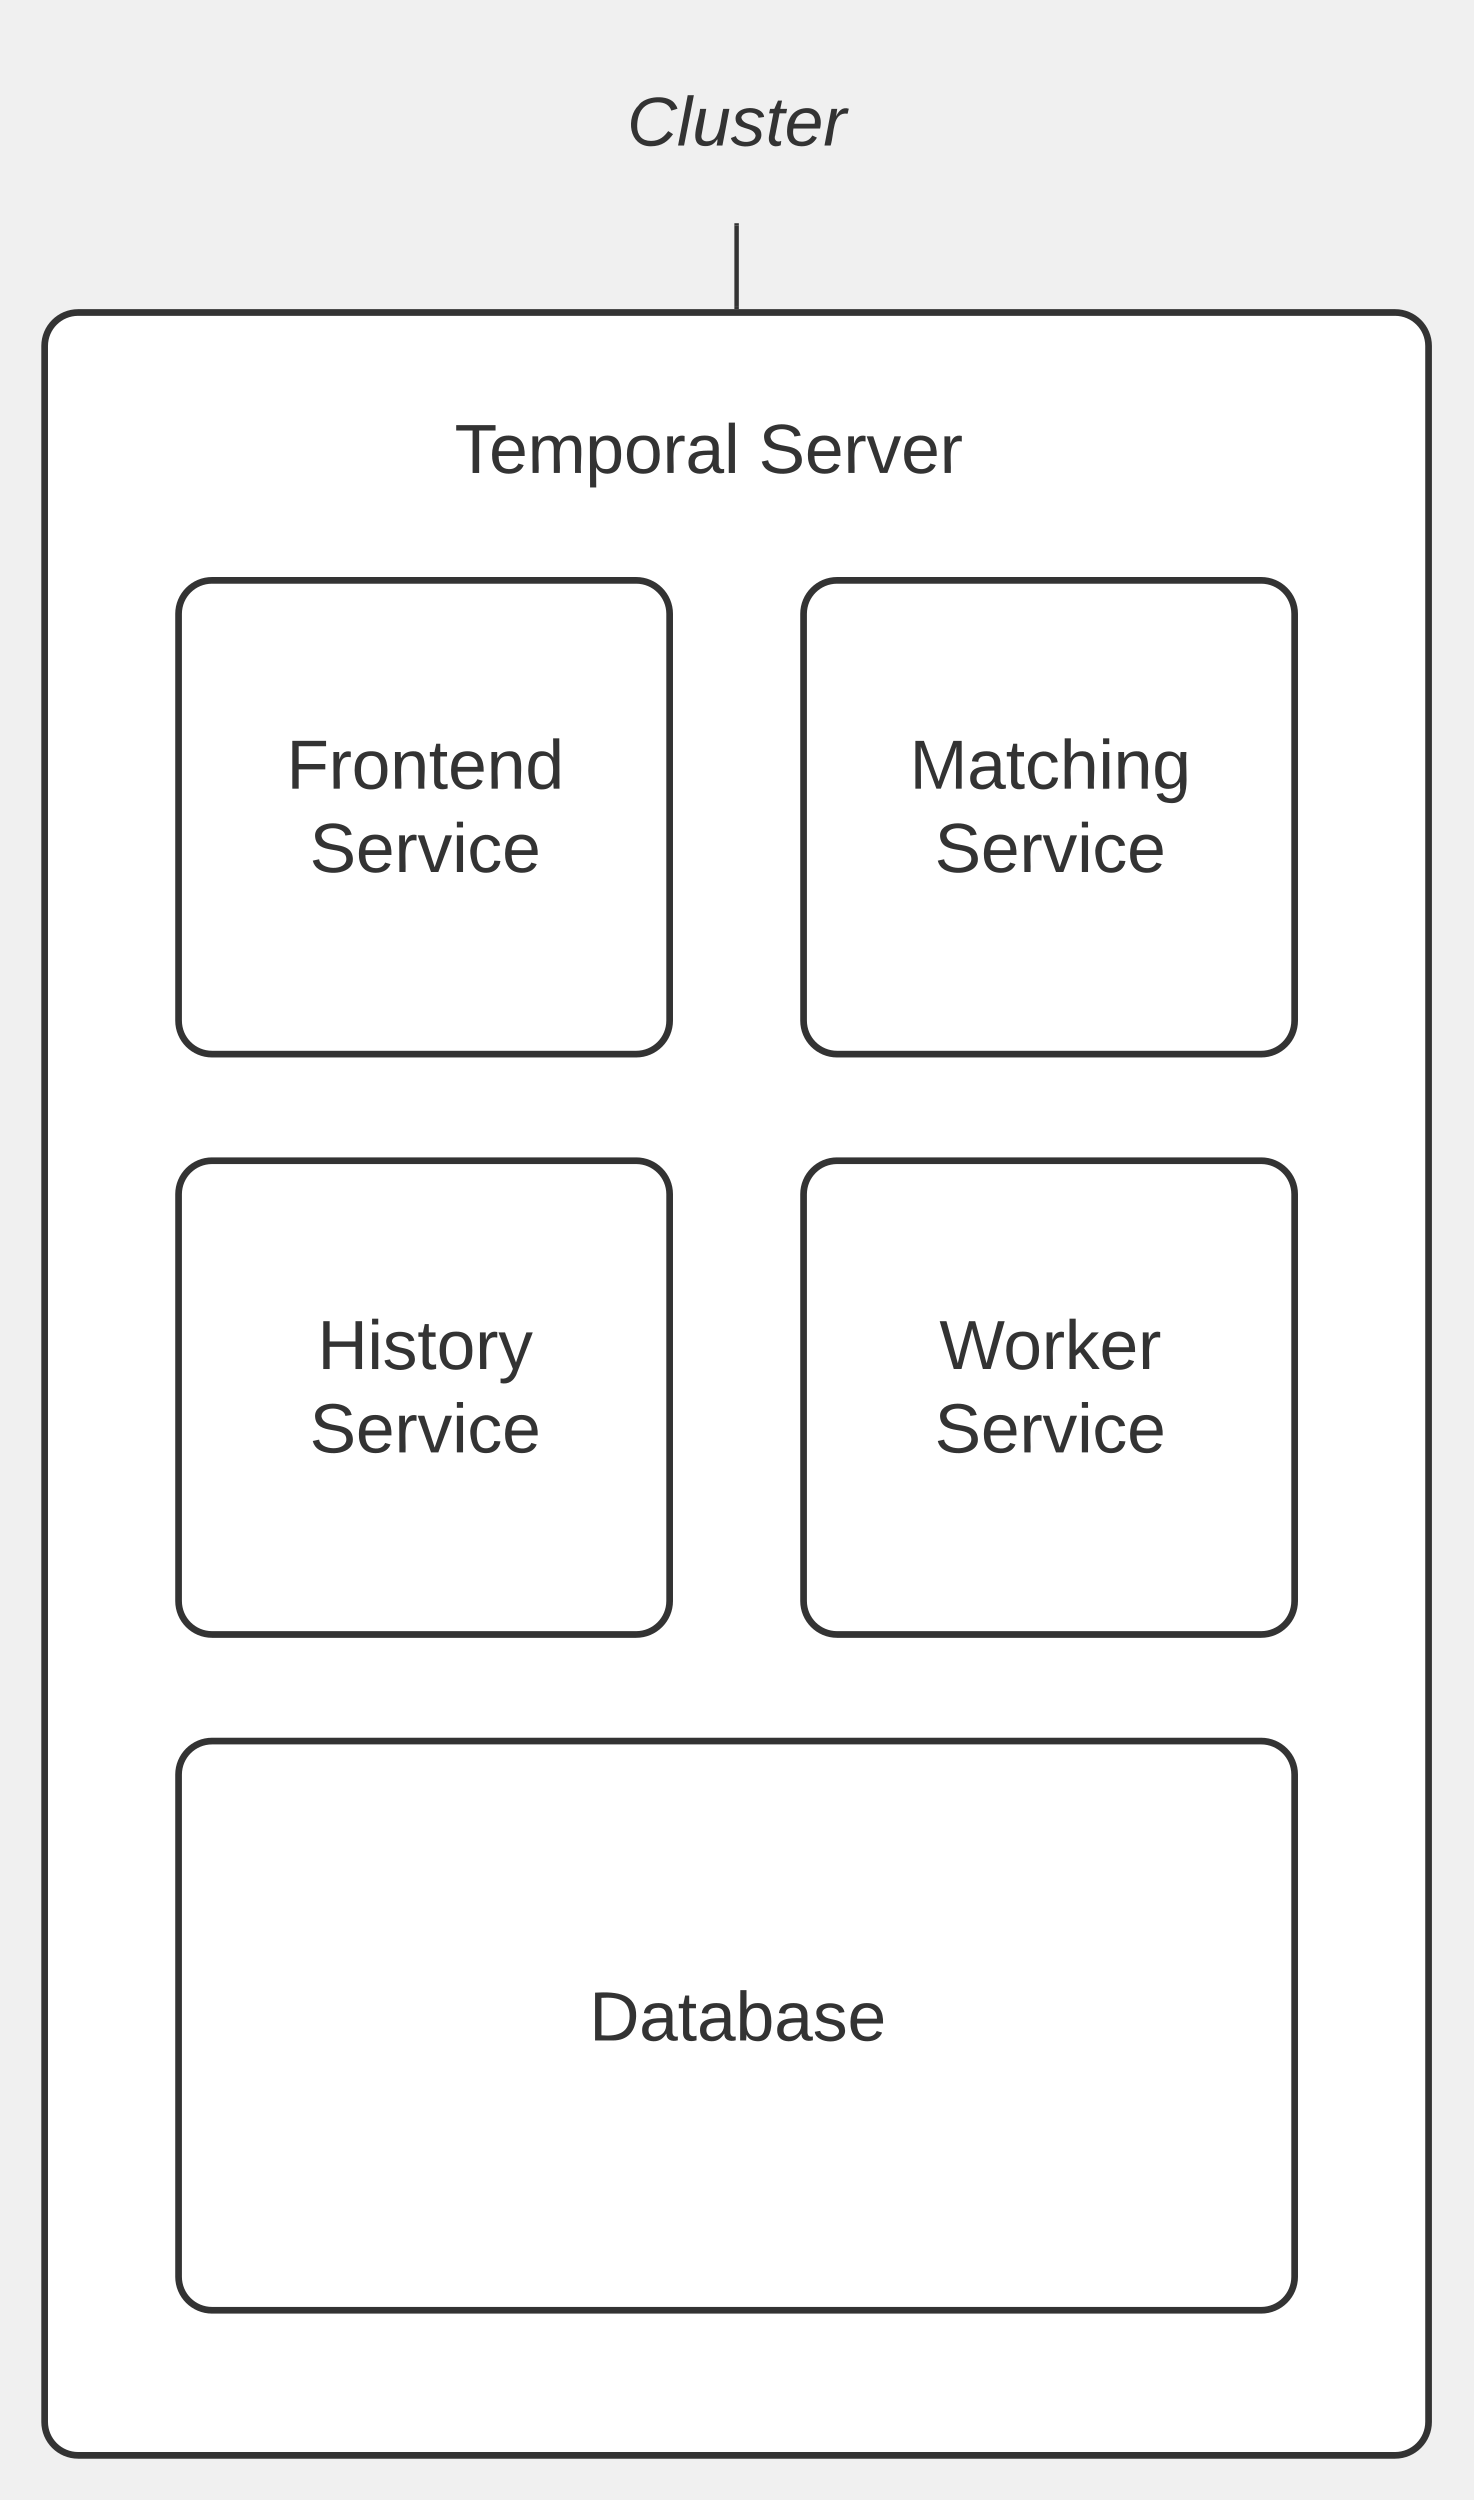
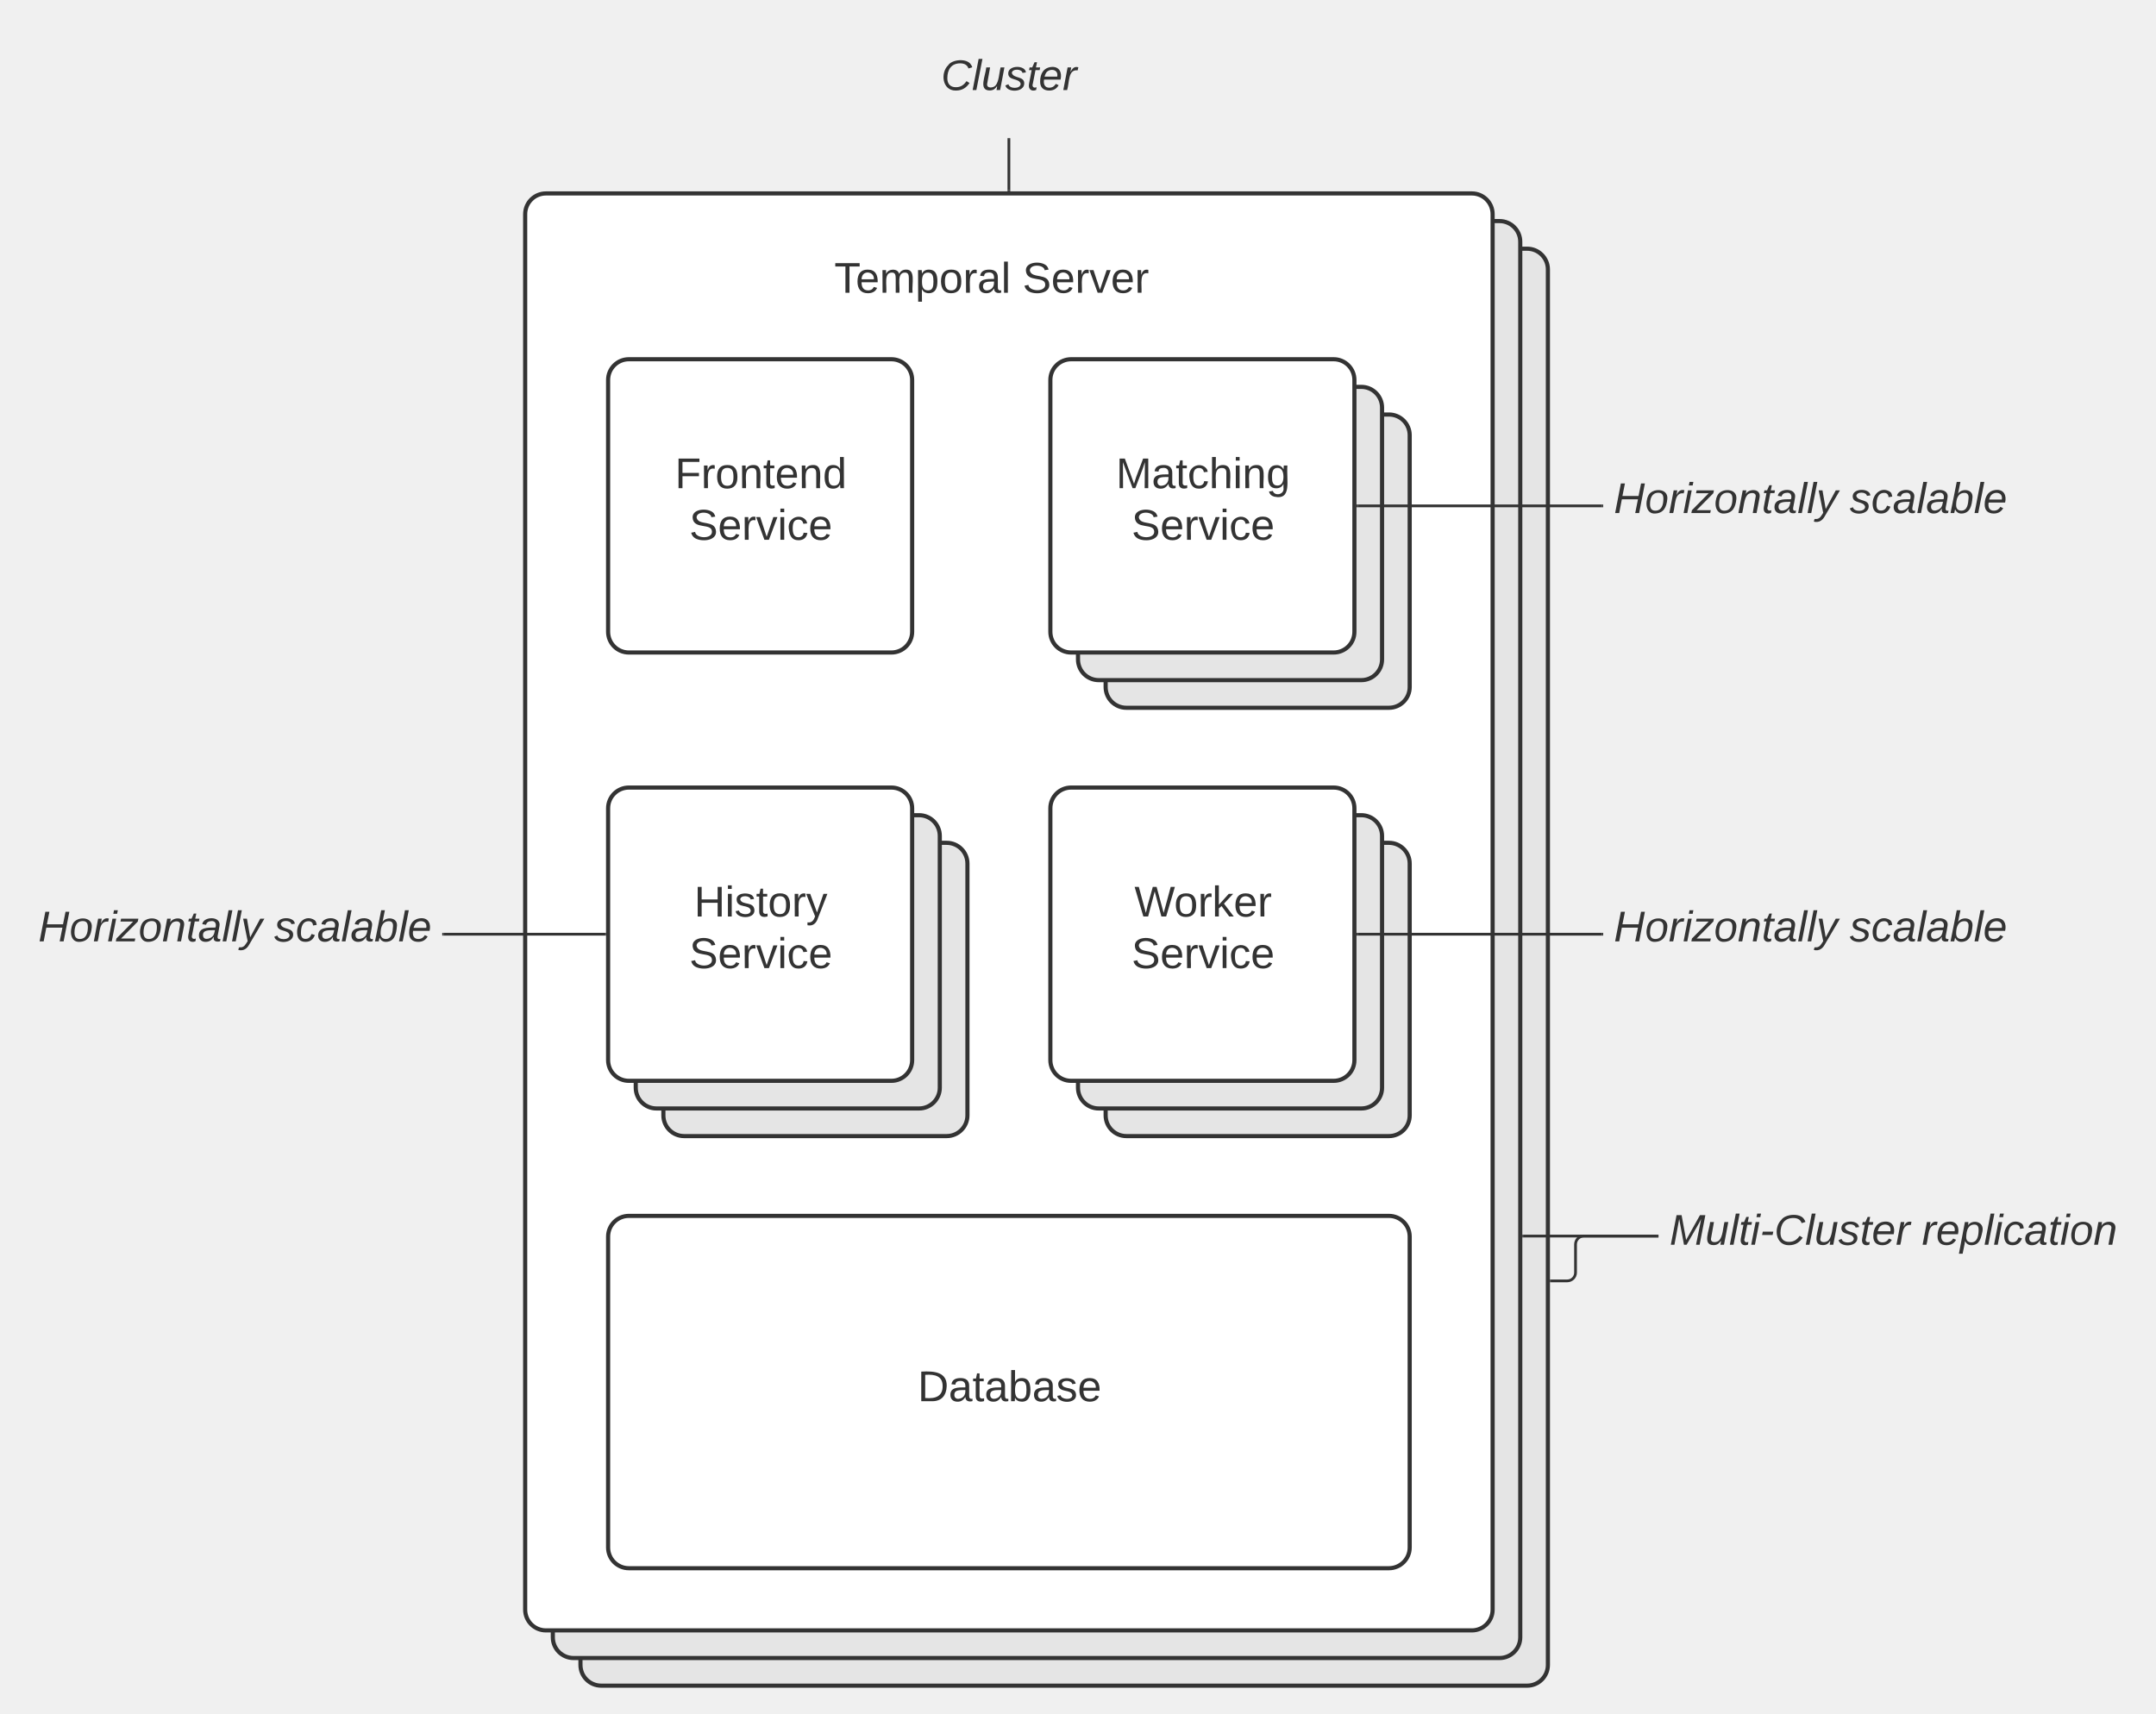
- <svg xmlns="http://www.w3.org/2000/svg" xmlns:ns1="lucid" xmlns:xlink="http://www.w3.org/1999/xlink" width="660" height="1120">
-   <g transform="translate(1320 2440)" ns1:page-tab-id="0_0">
-     <path d="M-1300-2285c0-8.28 6.72-15 15-15h590c8.28 0 15 6.72 15 15v930c0 8.28-6.72 15-15 15h-590c-8.28 0-15-6.72-15-15z" stroke="#333" stroke-width="3" fill="#fff" />
-     <use xlink:href="#a" transform="matrix(1,0,0,1,-1278,-2278) translate(161.6852 49.88889)" />
-     <use xlink:href="#b" transform="matrix(1,0,0,1,-1278,-2278) translate(297.8827 49.88889)" />
-     <path d="M-960-2165c0-8.28 6.72-15 15-15h190c8.28 0 15 6.72 15 15v182.25c0 8.3-6.72 15-15 15h-190c-8.28 0-15-6.7-15-15z" stroke="#333" stroke-width="3" fill="#fff" />
-     <use xlink:href="#c" transform="matrix(1,0,0,1,-955,-2175) translate(42.5 88.32639)" />
-     <use xlink:href="#d" transform="matrix(1,0,0,1,-955,-2175) translate(53.73457 125.6597)" />
-     <path d="M-1240-1905c0-8.28 6.72-15 15-15h190c8.28 0 15 6.72 15 15v182.25c0 8.3-6.72 15-15 15h-190c-8.28 0-15-6.7-15-15z" stroke="#333" stroke-width="3" fill="#fff" />
-     <use xlink:href="#e" transform="matrix(1,0,0,1,-1235,-1915) translate(57.23457 88.32639)" />
-     <use xlink:href="#f" transform="matrix(1,0,0,1,-1235,-1915) translate(53.73457 125.6597)" />
-     <path d="M-960-1905c0-8.28 6.72-15 15-15h190c8.28 0 15 6.72 15 15v182.25c0 8.3-6.72 15-15 15h-190c-8.28 0-15-6.7-15-15z" stroke="#333" stroke-width="3" fill="#fff" />
-     <use xlink:href="#g" transform="matrix(1,0,0,1,-955,-1915) translate(55.80864 88.32639)" />
-     <use xlink:href="#f" transform="matrix(1,0,0,1,-955,-1915) translate(53.73457 125.6597)" />
+ <svg xmlns="http://www.w3.org/2000/svg" xmlns:ns1="lucid" xmlns:xlink="http://www.w3.org/1999/xlink" width="1560" height="1240">
+   <g transform="translate(1680 2440)" ns1:page-tab-id="0_0">
+     <path d="M-1260-2245c0-8.28 6.72-15 15-15h670c8.28 0 15 6.72 15 15v1010c0 8.28-6.72 15-15 15h-670c-8.28 0-15-6.72-15-15z" stroke="#333" stroke-width="3" fill="#e5e5e5" />
+     <use xlink:href="#a" transform="matrix(1,0,0,1,-1238,-2238) translate(201.6852 49.88889)" />
+     <use xlink:href="#b" transform="matrix(1,0,0,1,-1238,-2238) translate(337.8827 49.88889)" />
+     <path d="M-1280-2265c0-8.28 6.72-15 15-15h670c8.28 0 15 6.72 15 15v1010c0 8.28-6.72 15-15 15h-670c-8.28 0-15-6.72-15-15z" stroke="#333" stroke-width="3" fill="#e5e5e5" />
+     <use xlink:href="#a" transform="matrix(1,0,0,1,-1258,-2258) translate(201.6852 49.88889)" />
+     <use xlink:href="#b" transform="matrix(1,0,0,1,-1258,-2258) translate(337.8827 49.88889)" />
+     <path d="M-1300-2285c0-8.28 6.72-15 15-15h670c8.28 0 15 6.72 15 15v1010c0 8.28-6.72 15-15 15h-670c-8.28 0-15-6.72-15-15z" stroke="#333" stroke-width="3" fill="#fff" />
+     <use xlink:href="#a" transform="matrix(1,0,0,1,-1278,-2278) translate(201.6852 49.88889)" />
+     <use xlink:href="#b" transform="matrix(1,0,0,1,-1278,-2278) translate(337.8827 49.88889)" />
    <path d="M-1240-2165c0-8.28 6.72-15 15-15h190c8.28 0 15 6.72 15 15v182.25c0 8.3-6.72 15-15 15h-190c-8.28 0-15-6.7-15-15z" stroke="#333" stroke-width="3" fill="#fff" />
-     <use xlink:href="#h" transform="matrix(1,0,0,1,-1235,-2175) translate(43.3642 88.32639)" />
-     <use xlink:href="#f" transform="matrix(1,0,0,1,-1235,-2175) translate(53.73457 125.6597)" />
-     <path d="M-1240-1645c0-8.28 6.72-15 15-15h470c8.28 0 15 6.72 15 15v225c0 8.28-6.72 15-15 15h-470c-8.28 0-15-6.72-15-15z" stroke="#333" stroke-width="3" fill="#fff" />
-     <use xlink:href="#i" transform="matrix(1,0,0,1,-1212,-1632) translate(156 106.1389)" />
-     <path d="M-1075-2414c0-3.3 2.7-6 6-6h158c3.3 0 6 2.7 6 6v68c0 3.3-2.7 6-6 6h-158c-3.3 0-6-2.7-6-6z" stroke="#000" stroke-opacity="0" stroke-width="3" fill="#fff" fill-opacity="0" />
+     <use xlink:href="#c" transform="matrix(1,0,0,1,-1235,-2175) translate(43.3642 88.32639)" />
+     <use xlink:href="#d" transform="matrix(1,0,0,1,-1235,-2175) translate(53.73457 125.6597)" />
+     <path d="M-1240-1545c0-8.28 6.72-15 15-15h550c8.28 0 15 6.72 15 15v225c0 8.28-6.72 15-15 15h-550c-8.28 0-15-6.72-15-15z" stroke="#333" stroke-width="3" fill="#fff" />
+     <use xlink:href="#e" transform="matrix(1,0,0,1,-1212,-1532) translate(196 106.1389)" />
+     <path d="M-1035-2414c0-3.3 2.7-6 6-6h158c3.3 0 6 2.7 6 6v68c0 3.3-2.7 6-6 6h-158c-3.3 0-6-2.7-6-6z" stroke="#000" stroke-opacity="0" stroke-width="3" fill="#fff" fill-opacity="0" />
+     <use xlink:href="#f" transform="matrix(1,0,0,1,-1030,-2415) translate(30.87037 40.20139)" />
+     <path d="M-950-2339v36.5" stroke="#333" stroke-width="2" fill="none" />
+     <path d="M-949-2338.97h-2v-1.03h2zM-949-2301.5h-2v-1.03h2z" fill="#333" />
+     <path d="M-880-2125c0-8.28 6.72-15 15-15h190c8.28 0 15 6.72 15 15v182.25c0 8.3-6.72 15-15 15h-190c-8.28 0-15-6.7-15-15z" stroke="#333" stroke-width="3" fill="#e5e5e5" />
+     <use xlink:href="#g" transform="matrix(1,0,0,1,-875,-2135) translate(42.5 88.32639)" />
+     <use xlink:href="#h" transform="matrix(1,0,0,1,-875,-2135) translate(53.73457 125.6597)" />
+     <path d="M-900-2145c0-8.28 6.72-15 15-15h190c8.28 0 15 6.72 15 15v182.25c0 8.3-6.72 15-15 15h-190c-8.28 0-15-6.7-15-15z" stroke="#333" stroke-width="3" fill="#e5e5e5" />
+     <use xlink:href="#g" transform="matrix(1,0,0,1,-895,-2155) translate(42.5 88.32639)" />
+     <use xlink:href="#h" transform="matrix(1,0,0,1,-895,-2155) translate(53.73457 125.6597)" />
+     <path d="M-920-2165c0-8.28 6.72-15 15-15h190c8.28 0 15 6.72 15 15v182.25c0 8.3-6.72 15-15 15h-190c-8.28 0-15-6.7-15-15z" stroke="#333" stroke-width="3" fill="#fff" />
+     <use xlink:href="#g" transform="matrix(1,0,0,1,-915,-2175) translate(42.5 88.32639)" />
+     <use xlink:href="#h" transform="matrix(1,0,0,1,-915,-2175) translate(53.73457 125.6597)" />
+     <path d="M-1200-1815c0-8.28 6.72-15 15-15h190c8.28 0 15 6.72 15 15v182.25c0 8.3-6.72 15-15 15h-190c-8.28 0-15-6.7-15-15z" stroke="#333" stroke-width="3" fill="#e5e5e5" />
+     <use xlink:href="#i" transform="matrix(1,0,0,1,-1195,-1825) translate(57.23457 88.32639)" />
+     <use xlink:href="#d" transform="matrix(1,0,0,1,-1195,-1825) translate(53.73457 125.6597)" />
+     <path d="M-1220-1835c0-8.28 6.72-15 15-15h190c8.28 0 15 6.72 15 15v182.25c0 8.3-6.72 15-15 15h-190c-8.28 0-15-6.7-15-15z" stroke="#333" stroke-width="3" fill="#e5e5e5" />
+     <use xlink:href="#i" transform="matrix(1,0,0,1,-1215,-1845) translate(57.23457 88.32639)" />
+     <use xlink:href="#d" transform="matrix(1,0,0,1,-1215,-1845) translate(53.73457 125.6597)" />
+     <path d="M-1240-1855c0-8.28 6.72-15 15-15h190c8.28 0 15 6.72 15 15v182.25c0 8.3-6.72 15-15 15h-190c-8.28 0-15-6.7-15-15z" stroke="#333" stroke-width="3" fill="#fff" />
+     <use xlink:href="#i" transform="matrix(1,0,0,1,-1235,-1865) translate(57.23457 88.32639)" />
+     <use xlink:href="#d" transform="matrix(1,0,0,1,-1235,-1865) translate(53.73457 125.6597)" />
+     <path d="M-880-1815c0-8.28 6.72-15 15-15h190c8.28 0 15 6.72 15 15v182.25c0 8.3-6.72 15-15 15h-190c-8.28 0-15-6.7-15-15z" stroke="#333" stroke-width="3" fill="#e5e5e5" />
+     <use xlink:href="#j" transform="matrix(1,0,0,1,-875,-1825) translate(55.80864 88.32639)" />
+     <use xlink:href="#d" transform="matrix(1,0,0,1,-875,-1825) translate(53.73457 125.6597)" />
+     <path d="M-900-1835c0-8.28 6.72-15 15-15h190c8.28 0 15 6.72 15 15v182.25c0 8.3-6.72 15-15 15h-190c-8.28 0-15-6.7-15-15z" stroke="#333" stroke-width="3" fill="#e5e5e5" />
+     <use xlink:href="#j" transform="matrix(1,0,0,1,-895,-1845) translate(55.80864 88.32639)" />
+     <use xlink:href="#d" transform="matrix(1,0,0,1,-895,-1845) translate(53.73457 125.6597)" />
+     <path d="M-920-1855c0-8.28 6.72-15 15-15h190c8.28 0 15 6.72 15 15v182.25c0 8.3-6.72 15-15 15h-190c-8.28 0-15-6.7-15-15z" stroke="#333" stroke-width="3" fill="#fff" />
+     <use xlink:href="#j" transform="matrix(1,0,0,1,-915,-1865) translate(55.80864 88.32639)" />
+     <use xlink:href="#d" transform="matrix(1,0,0,1,-915,-1865) translate(53.73457 125.6597)" />
+     <path d="M-520-2107.87c0-3.32 2.7-6 6-6h288c3.3 0 6 2.68 6 6v68c0 3.3-2.7 6-6 6h-288c-3.3 0-6-2.7-6-6z" stroke="#000" stroke-opacity="0" stroke-width="3" fill="#fff" fill-opacity="0" />
+     <use xlink:href="#k" transform="matrix(1,0,0,1,-515,-2108.874) translate(2.709877 40.20139)" />
+     <use xlink:href="#l" transform="matrix(1,0,0,1,-515,-2108.874) translate(173.3889 40.20139)" />
+     <path d="M-521-2073.87h-176.5" stroke="#333" stroke-width="2" fill="none" />
+     <path d="M-520-2072.87h-1.03v-2h1.03zM-697.47-2072.87h-1.03v-2h1.03z" fill="#333" />
+     <path d="M-520-1797.87c0-3.32 2.7-6 6-6h288c3.3 0 6 2.68 6 6v68c0 3.3-2.7 6-6 6h-288c-3.3 0-6-2.7-6-6z" stroke="#000" stroke-opacity="0" stroke-width="3" fill="#fff" fill-opacity="0" />
+     <use xlink:href="#k" transform="matrix(1,0,0,1,-515,-1798.874) translate(2.709877 40.20139)" />
+     <use xlink:href="#l" transform="matrix(1,0,0,1,-515,-1798.874) translate(173.3889 40.20139)" />
+     <path d="M-521-1763.87h-176.5" stroke="#333" stroke-width="2" fill="none" />
+     <path d="M-520-1762.87h-1.03v-2h1.03zM-697.47-1762.87h-1.03v-2h1.03z" fill="#333" />
+     <path d="M-1660-1797.87c0-3.32 2.7-6 6-6h288c3.3 0 6 2.68 6 6v68c0 3.3-2.7 6-6 6h-288c-3.3 0-6-2.7-6-6z" stroke="#000" stroke-opacity="0" stroke-width="3" fill="#fff" fill-opacity="0" />
    <g>
-       <use xlink:href="#j" transform="matrix(1,0,0,1,-1070,-2415) translate(30.87037 40.20139)" />
+       <use xlink:href="#k" transform="matrix(1,0,0,1,-1655,-1798.874) translate(2.709877 40.20139)" />
+       <use xlink:href="#l" transform="matrix(1,0,0,1,-1655,-1798.874) translate(173.3889 40.20139)" />
    </g>
-     <path d="M-990-2339v36.5" stroke="#333" stroke-width="2" fill="none" />
-     <path d="M-989-2338.97h-2v-1.03h2zM-989-2301.5h-2v-1.03h2z" fill="#333" />
+     <path d="M-1359-1763.87h116.5" stroke="#333" stroke-width="2" fill="none" />
+     <path d="M-1358.97-1762.87h-1.03v-2h1.03zM-1241.5-1762.87h-1.03v-2h1.03z" fill="#333" />
+     <path d="M-480-1581.75c0-3.3 2.7-6 6-6h328c3.3 0 6 2.7 6 6v72.67c0 3.3-2.7 6-6 6h-328c-3.3 0-6-2.7-6-6z" stroke="#000" stroke-opacity="0" stroke-width="3" fill="#fff" fill-opacity="0" />
+     <g>
+       <use xlink:href="#m" transform="matrix(1,0,0,1,-475,-1582.748) translate(3.006173 43.63889)" />
+       <use xlink:href="#n" transform="matrix(1,0,0,1,-475,-1582.748) translate(185.6111 43.63889)" />
+     </g>
+     <path d="M-481-1545.4h-96.5" stroke="#333" stroke-width="2" fill="none" />
+     <path d="M-480-1544.4h-1.03v-2h1.03zM-577.47-1544.4h-1.03v-2h1.03z" fill="#333" />
+     <path d="M-481-1545.4h-53c-3.3 0-6 2.67-6 6v20.44c0 3.32-2.7 6-6 6h-11.5" stroke="#333" stroke-width="2" fill="none" />
+     <path d="M-480-1544.4h-1.03v-2h1.03zM-557.47-1511.96h-1.03v-2h1.03z" fill="#333" />
    <defs>
-       <path fill="#333" d="M127-220V0H93v-220H8v-28h204v28h-85" id="k" />
-       <path fill="#333" d="M100-194c63 0 86 42 84 106H49c0 40 14 67 53 68 26 1 43-12 49-29l28 8c-11 28-37 45-77 45C44 4 14-33 15-96c1-61 26-98 85-98zm52 81c6-60-76-77-97-28-3 7-6 17-6 28h103" id="l" />
-       <path fill="#333" d="M210-169c-67 3-38 105-44 169h-31v-121c0-29-5-50-35-48C34-165 62-65 56 0H25l-1-190h30c1 10-1 24 2 32 10-44 99-50 107 0 11-21 27-35 58-36 85-2 47 119 55 194h-31v-121c0-29-5-49-35-48" id="m" />
-       <path fill="#333" d="M115-194c55 1 70 41 70 98S169 2 115 4C84 4 66-9 55-30l1 105H24l-1-265h31l2 30c10-21 28-34 59-34zm-8 174c40 0 45-34 45-75s-6-73-45-74c-42 0-51 32-51 76 0 43 10 73 51 73" id="n" />
-       <path fill="#333" d="M100-194c62-1 85 37 85 99 1 63-27 99-86 99S16-35 15-95c0-66 28-99 85-99zM99-20c44 1 53-31 53-75 0-43-8-75-51-75s-53 32-53 75 10 74 51 75" id="o" />
-       <path fill="#333" d="M114-163C36-179 61-72 57 0H25l-1-190h30c1 12-1 29 2 39 6-27 23-49 58-41v29" id="p" />
-       <path fill="#333" d="M141-36C126-15 110 5 73 4 37 3 15-17 15-53c-1-64 63-63 125-63 3-35-9-54-41-54-24 1-41 7-42 31l-33-3c5-37 33-52 76-52 45 0 72 20 72 64v82c-1 20 7 32 28 27v20c-31 9-61-2-59-35zM48-53c0 20 12 33 32 33 41-3 63-29 60-74-43 2-92-5-92 41" id="q" />
-       <path fill="#333" d="M24 0v-261h32V0H24" id="r" />
+       <path fill="#333" d="M127-220V0H93v-220H8v-28h204v28h-85" id="o" />
+       <path fill="#333" d="M100-194c63 0 86 42 84 106H49c0 40 14 67 53 68 26 1 43-12 49-29l28 8c-11 28-37 45-77 45C44 4 14-33 15-96c1-61 26-98 85-98zm52 81c6-60-76-77-97-28-3 7-6 17-6 28h103" id="p" />
+       <path fill="#333" d="M210-169c-67 3-38 105-44 169h-31v-121c0-29-5-50-35-48C34-165 62-65 56 0H25l-1-190h30c1 10-1 24 2 32 10-44 99-50 107 0 11-21 27-35 58-36 85-2 47 119 55 194h-31v-121c0-29-5-49-35-48" id="q" />
+       <path fill="#333" d="M115-194c55 1 70 41 70 98S169 2 115 4C84 4 66-9 55-30l1 105H24l-1-265h31l2 30c10-21 28-34 59-34zm-8 174c40 0 45-34 45-75s-6-73-45-74c-42 0-51 32-51 76 0 43 10 73 51 73" id="r" />
+       <path fill="#333" d="M100-194c62-1 85 37 85 99 1 63-27 99-86 99S16-35 15-95c0-66 28-99 85-99zM99-20c44 1 53-31 53-75 0-43-8-75-51-75s-53 32-53 75 10 74 51 75" id="s" />
+       <path fill="#333" d="M114-163C36-179 61-72 57 0H25l-1-190h30c1 12-1 29 2 39 6-27 23-49 58-41v29" id="t" />
+       <path fill="#333" d="M141-36C126-15 110 5 73 4 37 3 15-17 15-53c-1-64 63-63 125-63 3-35-9-54-41-54-24 1-41 7-42 31l-33-3c5-37 33-52 76-52 45 0 72 20 72 64v82c-1 20 7 32 28 27v20c-31 9-61-2-59-35zM48-53c0 20 12 33 32 33 41-3 63-29 60-74-43 2-92-5-92 41" id="u" />
+       <path fill="#333" d="M24 0v-261h32V0H24" id="v" />
      <g id="a">
-         <use transform="matrix(0.08641975,0,0,0.08641975,0,0)" xlink:href="#k" />
-         <use transform="matrix(0.08641975,0,0,0.08641975,15.46914,0)" xlink:href="#l" />
-         <use transform="matrix(0.08641975,0,0,0.08641975,32.75309,0)" xlink:href="#m" />
-         <use transform="matrix(0.08641975,0,0,0.08641975,58.59259,0)" xlink:href="#n" />
-         <use transform="matrix(0.08641975,0,0,0.08641975,75.87654,0)" xlink:href="#o" />
-         <use transform="matrix(0.08641975,0,0,0.08641975,93.16049,0)" xlink:href="#p" />
-         <use transform="matrix(0.08641975,0,0,0.08641975,103.4444,0)" xlink:href="#q" />
-         <use transform="matrix(0.08641975,0,0,0.08641975,120.7284,0)" xlink:href="#r" />
-       </g>
-       <path fill="#333" d="M185-189c-5-48-123-54-124 2 14 75 158 14 163 119 3 78-121 87-175 55-17-10-28-26-33-46l33-7c5 56 141 63 141-1 0-78-155-14-162-118-5-82 145-84 179-34 5 7 8 16 11 25" id="s" />
-       <path fill="#333" d="M108 0H70L1-190h34L89-25l56-165h34" id="t" />
+         <use transform="matrix(0.08641975,0,0,0.08641975,0,0)" xlink:href="#o" />
+         <use transform="matrix(0.08641975,0,0,0.08641975,15.46914,0)" xlink:href="#p" />
+         <use transform="matrix(0.08641975,0,0,0.08641975,32.75309,0)" xlink:href="#q" />
+         <use transform="matrix(0.08641975,0,0,0.08641975,58.59259,0)" xlink:href="#r" />
+         <use transform="matrix(0.08641975,0,0,0.08641975,75.87654,0)" xlink:href="#s" />
+         <use transform="matrix(0.08641975,0,0,0.08641975,93.16049,0)" xlink:href="#t" />
+         <use transform="matrix(0.08641975,0,0,0.08641975,103.4444,0)" xlink:href="#u" />
+         <use transform="matrix(0.08641975,0,0,0.08641975,120.7284,0)" xlink:href="#v" />
+       </g>
+       <path fill="#333" d="M185-189c-5-48-123-54-124 2 14 75 158 14 163 119 3 78-121 87-175 55-17-10-28-26-33-46l33-7c5 56 141 63 141-1 0-78-155-14-162-118-5-82 145-84 179-34 5 7 8 16 11 25" id="w" />
+       <path fill="#333" d="M108 0H70L1-190h34L89-25l56-165h34" id="x" />
      <g id="b">
-         <use transform="matrix(0.08641975,0,0,0.08641975,0,0)" xlink:href="#s" />
-         <use transform="matrix(0.08641975,0,0,0.08641975,20.74074,0)" xlink:href="#l" />
-         <use transform="matrix(0.08641975,0,0,0.08641975,38.02469,0)" xlink:href="#p" />
-         <use transform="matrix(0.08641975,0,0,0.08641975,48.30864,0)" xlink:href="#t" />
-         <use transform="matrix(0.08641975,0,0,0.08641975,63.8642,0)" xlink:href="#l" />
-         <use transform="matrix(0.08641975,0,0,0.08641975,81.14815,0)" xlink:href="#p" />
-       </g>
-       <path fill="#333" d="M240 0l2-218c-23 76-54 145-80 218h-23L58-218 59 0H30v-248h44l77 211c21-75 51-140 76-211h43V0h-30" id="u" />
-       <path fill="#333" d="M59-47c-2 24 18 29 38 22v24C64 9 27 4 27-40v-127H5v-23h24l9-43h21v43h35v23H59v120" id="v" />
-       <path fill="#333" d="M96-169c-40 0-48 33-48 73s9 75 48 75c24 0 41-14 43-38l32 2c-6 37-31 61-74 61-59 0-76-41-82-99-10-93 101-131 147-64 4 7 5 14 7 22l-32 3c-4-21-16-35-41-35" id="w" />
-       <path fill="#333" d="M106-169C34-169 62-67 57 0H25v-261h32l-1 103c12-21 28-36 61-36 89 0 53 116 60 194h-32v-121c2-32-8-49-39-48" id="x" />
-       <path fill="#333" d="M24-231v-30h32v30H24zM24 0v-190h32V0H24" id="y" />
+         <use transform="matrix(0.08641975,0,0,0.08641975,0,0)" xlink:href="#w" />
+         <use transform="matrix(0.08641975,0,0,0.08641975,20.74074,0)" xlink:href="#p" />
+         <use transform="matrix(0.08641975,0,0,0.08641975,38.02469,0)" xlink:href="#t" />
+         <use transform="matrix(0.08641975,0,0,0.08641975,48.30864,0)" xlink:href="#x" />
+         <use transform="matrix(0.08641975,0,0,0.08641975,63.8642,0)" xlink:href="#p" />
+         <use transform="matrix(0.08641975,0,0,0.08641975,81.14815,0)" xlink:href="#t" />
+       </g>
+       <path fill="#333" d="M63-220v92h138v28H63V0H30v-248h175v28H63" id="y" />
      <path fill="#333" d="M117-194c89-4 53 116 60 194h-32v-121c0-31-8-49-39-48C34-167 62-67 57 0H25l-1-190h30c1 10-1 24 2 32 11-22 29-35 61-36" id="z" />
-       <path fill="#333" d="M177-190C167-65 218 103 67 71c-23-6-38-20-44-43l32-5c15 47 100 32 89-28v-30C133-14 115 1 83 1 29 1 15-40 15-95c0-56 16-97 71-98 29-1 48 16 59 35 1-10 0-23 2-32h30zM94-22c36 0 50-32 50-73 0-42-14-75-50-75-39 0-46 34-46 75s6 73 46 73" id="A" />
+       <path fill="#333" d="M59-47c-2 24 18 29 38 22v24C64 9 27 4 27-40v-127H5v-23h24l9-43h21v43h35v23H59v120" id="A" />
+       <path fill="#333" d="M85-194c31 0 48 13 60 33l-1-100h32l1 261h-30c-2-10 0-23-3-31C134-8 116 4 85 4 32 4 16-35 15-94c0-66 23-100 70-100zm9 24c-40 0-46 34-46 75 0 40 6 74 45 74 42 0 51-32 51-76 0-42-9-74-50-73" id="B" />
      <g id="c">
-         <use transform="matrix(0.08641975,0,0,0.08641975,0,0)" xlink:href="#u" />
-         <use transform="matrix(0.08641975,0,0,0.08641975,25.83951,0)" xlink:href="#q" />
-         <use transform="matrix(0.08641975,0,0,0.08641975,43.12346,0)" xlink:href="#v" />
-         <use transform="matrix(0.08641975,0,0,0.08641975,51.76543,0)" xlink:href="#w" />
-         <use transform="matrix(0.08641975,0,0,0.08641975,67.32099,0)" xlink:href="#x" />
-         <use transform="matrix(0.08641975,0,0,0.08641975,84.60494,0)" xlink:href="#y" />
+         <use transform="matrix(0.08641975,0,0,0.08641975,0,0)" xlink:href="#y" />
+         <use transform="matrix(0.08641975,0,0,0.08641975,18.92593,0)" xlink:href="#t" />
+         <use transform="matrix(0.08641975,0,0,0.08641975,29.20988,0)" xlink:href="#s" />
+         <use transform="matrix(0.08641975,0,0,0.08641975,46.49383,0)" xlink:href="#z" />
+         <use transform="matrix(0.08641975,0,0,0.08641975,63.77778,0)" xlink:href="#A" />
+         <use transform="matrix(0.08641975,0,0,0.08641975,72.41975,0)" xlink:href="#p" />
+         <use transform="matrix(0.08641975,0,0,0.08641975,89.7037,0)" xlink:href="#z" />
+         <use transform="matrix(0.08641975,0,0,0.08641975,106.9877,0)" xlink:href="#B" />
+       </g>
+       <path fill="#333" d="M24-231v-30h32v30H24zM24 0v-190h32V0H24" id="C" />
+       <path fill="#333" d="M96-169c-40 0-48 33-48 73s9 75 48 75c24 0 41-14 43-38l32 2c-6 37-31 61-74 61-59 0-76-41-82-99-10-93 101-131 147-64 4 7 5 14 7 22l-32 3c-4-21-16-35-41-35" id="D" />
+       <g id="d">
+         <use transform="matrix(0.08641975,0,0,0.08641975,0,0)" xlink:href="#w" />
+         <use transform="matrix(0.08641975,0,0,0.08641975,20.74074,0)" xlink:href="#p" />
+         <use transform="matrix(0.08641975,0,0,0.08641975,38.02469,0)" xlink:href="#t" />
+         <use transform="matrix(0.08641975,0,0,0.08641975,48.30864,0)" xlink:href="#x" />
+         <use transform="matrix(0.08641975,0,0,0.08641975,63.8642,0)" xlink:href="#C" />
+         <use transform="matrix(0.08641975,0,0,0.08641975,70.69136,0)" xlink:href="#D" />
+         <use transform="matrix(0.08641975,0,0,0.08641975,86.24691,0)" xlink:href="#p" />
+       </g>
+       <path fill="#333" d="M30-248c118-7 216 8 213 122C240-48 200 0 122 0H30v-248zM63-27c89 8 146-16 146-99s-60-101-146-95v194" id="E" />
+       <path fill="#333" d="M115-194c53 0 69 39 70 98 0 66-23 100-70 100C84 3 66-7 56-30L54 0H23l1-261h32v101c10-23 28-34 59-34zm-8 174c40 0 45-34 45-75 0-40-5-75-45-74-42 0-51 32-51 76 0 43 10 73 51 73" id="F" />
+       <path fill="#333" d="M135-143c-3-34-86-38-87 0 15 53 115 12 119 90S17 21 10-45l28-5c4 36 97 45 98 0-10-56-113-15-118-90-4-57 82-63 122-42 12 7 21 19 24 35" id="G" />
+       <g id="e">
+         <use transform="matrix(0.08641975,0,0,0.08641975,0,0)" xlink:href="#E" />
+         <use transform="matrix(0.08641975,0,0,0.08641975,22.38272,0)" xlink:href="#u" />
+         <use transform="matrix(0.08641975,0,0,0.08641975,39.66667,0)" xlink:href="#A" />
+         <use transform="matrix(0.08641975,0,0,0.08641975,48.30864,0)" xlink:href="#u" />
+         <use transform="matrix(0.08641975,0,0,0.08641975,65.59259,0)" xlink:href="#F" />
+         <use transform="matrix(0.08641975,0,0,0.08641975,82.87654,0)" xlink:href="#u" />
+         <use transform="matrix(0.08641975,0,0,0.08641975,100.1605,0)" xlink:href="#G" />
+         <use transform="matrix(0.08641975,0,0,0.08641975,115.716,0)" xlink:href="#p" />
+       </g>
+       <path fill="#333" d="M125-24c46 0 70-25 89-51l25 16C214-24 183 4 123 4 8 4-5-146 60-208c32-50 158-61 191-5 5 7 9 14 11 22l-32 10c-9-28-33-43-69-43-74 0-108 51-108 125 0 46 24 75 72 75" id="H" />
+       <path fill="#333" d="M6 0l50-261h32L37 0H6" id="I" />
+       <path fill="#333" d="M67 3c-93-2-31-127-26-193h32L48-50c-3 39 53 32 70 12 30-34 30-101 43-152h32L157 0h-30c1-10 6-24 4-33-14 20-29 37-64 36" id="J" />
+       <path fill="#333" d="M55-144c13 50 104 24 104 88C159 21 15 23 1-39l26-10c6 40 102 42 102-4-13-50-104-23-104-87 0-71 143-71 148-8l-29 4c-5-35-85-37-89 0" id="K" />
+       <path fill="#333" d="M51-54c-9 22 5 41 31 30L79-1C43 14 10-4 19-52l22-115H19l5-23h22l19-43h21l-9 43h35l-4 23H73" id="L" />
+       <path fill="#333" d="M111-194c62-3 86 47 72 106H45c-7 38 6 69 45 68 27-1 43-14 53-32l24 11C152-15 129 4 87 4 38 3 12-23 12-71c0-70 32-119 99-123zm44 81c14-66-71-72-95-28-4 8-8 17-11 28h106" id="M" />
+       <path fill="#333" d="M66-151c12-25 30-51 66-40l-6 26C45-176 58-65 38 0H6l36-190h30" id="N" />
+       <g id="f">
+         <use transform="matrix(0.08641975,0,0,0.08641975,0,0)" xlink:href="#H" />
+         <use transform="matrix(0.08641975,0,0,0.08641975,22.38272,0)" xlink:href="#I" />
+         <use transform="matrix(0.08641975,0,0,0.08641975,29.20988,0)" xlink:href="#J" />
+         <use transform="matrix(0.08641975,0,0,0.08641975,46.49383,0)" xlink:href="#K" />
+         <use transform="matrix(0.08641975,0,0,0.08641975,62.04938,0)" xlink:href="#L" />
+         <use transform="matrix(0.08641975,0,0,0.08641975,70.69136,0)" xlink:href="#M" />
+         <use transform="matrix(0.08641975,0,0,0.08641975,87.97531,0)" xlink:href="#N" />
+       </g>
+       <path fill="#333" d="M240 0l2-218c-23 76-54 145-80 218h-23L58-218 59 0H30v-248h44l77 211c21-75 51-140 76-211h43V0h-30" id="O" />
+       <path fill="#333" d="M106-169C34-169 62-67 57 0H25v-261h32l-1 103c12-21 28-36 61-36 89 0 53 116 60 194h-32v-121c2-32-8-49-39-48" id="P" />
+       <path fill="#333" d="M177-190C167-65 218 103 67 71c-23-6-38-20-44-43l32-5c15 47 100 32 89-28v-30C133-14 115 1 83 1 29 1 15-40 15-95c0-56 16-97 71-98 29-1 48 16 59 35 1-10 0-23 2-32h30zM94-22c36 0 50-32 50-73 0-42-14-75-50-75-39 0-46 34-46 75s6 73 46 73" id="Q" />
+       <g id="g">
+         <use transform="matrix(0.08641975,0,0,0.08641975,0,0)" xlink:href="#O" />
+         <use transform="matrix(0.08641975,0,0,0.08641975,25.83951,0)" xlink:href="#u" />
+         <use transform="matrix(0.08641975,0,0,0.08641975,43.12346,0)" xlink:href="#A" />
+         <use transform="matrix(0.08641975,0,0,0.08641975,51.76543,0)" xlink:href="#D" />
+         <use transform="matrix(0.08641975,0,0,0.08641975,67.32099,0)" xlink:href="#P" />
+         <use transform="matrix(0.08641975,0,0,0.08641975,84.60494,0)" xlink:href="#C" />
        <use transform="matrix(0.08641975,0,0,0.08641975,91.4321,0)" xlink:href="#z" />
-         <use transform="matrix(0.08641975,0,0,0.08641975,108.716,0)" xlink:href="#A" />
-       </g>
-       <g id="d">
-         <use transform="matrix(0.08641975,0,0,0.08641975,0,0)" xlink:href="#s" />
-         <use transform="matrix(0.08641975,0,0,0.08641975,20.74074,0)" xlink:href="#l" />
-         <use transform="matrix(0.08641975,0,0,0.08641975,38.02469,0)" xlink:href="#p" />
-         <use transform="matrix(0.08641975,0,0,0.08641975,48.30864,0)" xlink:href="#t" />
-         <use transform="matrix(0.08641975,0,0,0.08641975,63.8642,0)" xlink:href="#y" />
-         <use transform="matrix(0.08641975,0,0,0.08641975,70.69136,0)" xlink:href="#w" />
-         <use transform="matrix(0.08641975,0,0,0.08641975,86.24691,0)" xlink:href="#l" />
-       </g>
-       <path fill="#333" d="M197 0v-115H63V0H30v-248h33v105h134v-105h34V0h-34" id="B" />
-       <path fill="#333" d="M135-143c-3-34-86-38-87 0 15 53 115 12 119 90S17 21 10-45l28-5c4 36 97 45 98 0-10-56-113-15-118-90-4-57 82-63 122-42 12 7 21 19 24 35" id="C" />
-       <path fill="#333" d="M179-190L93 31C79 59 56 82 12 73V49c39 6 53-20 64-50L1-190h34L92-34l54-156h33" id="D" />
-       <g id="e">
-         <use transform="matrix(0.08641975,0,0,0.08641975,0,0)" xlink:href="#B" />
-         <use transform="matrix(0.08641975,0,0,0.08641975,22.38272,0)" xlink:href="#y" />
-         <use transform="matrix(0.08641975,0,0,0.08641975,29.20988,0)" xlink:href="#C" />
-         <use transform="matrix(0.08641975,0,0,0.08641975,44.76543,0)" xlink:href="#v" />
-         <use transform="matrix(0.08641975,0,0,0.08641975,53.40741,0)" xlink:href="#o" />
-         <use transform="matrix(0.08641975,0,0,0.08641975,70.69136,0)" xlink:href="#p" />
-         <use transform="matrix(0.08641975,0,0,0.08641975,80.97531,0)" xlink:href="#D" />
-       </g>
-       <g id="f">
-         <use transform="matrix(0.08641975,0,0,0.08641975,0,0)" xlink:href="#s" />
-         <use transform="matrix(0.08641975,0,0,0.08641975,20.74074,0)" xlink:href="#l" />
-         <use transform="matrix(0.08641975,0,0,0.08641975,38.02469,0)" xlink:href="#p" />
-         <use transform="matrix(0.08641975,0,0,0.08641975,48.30864,0)" xlink:href="#t" />
-         <use transform="matrix(0.08641975,0,0,0.08641975,63.8642,0)" xlink:href="#y" />
-         <use transform="matrix(0.08641975,0,0,0.08641975,70.69136,0)" xlink:href="#w" />
-         <use transform="matrix(0.08641975,0,0,0.08641975,86.24691,0)" xlink:href="#l" />
-       </g>
-       <path fill="#333" d="M266 0h-40l-56-210L115 0H75L2-248h35L96-30l15-64 43-154h32l59 218 59-218h35" id="E" />
-       <path fill="#333" d="M143 0L79-87 56-68V0H24v-261h32v163l83-92h37l-77 82L181 0h-38" id="F" />
-       <g id="g">
-         <use transform="matrix(0.08641975,0,0,0.08641975,0,0)" xlink:href="#E" />
-         <use transform="matrix(0.08641975,0,0,0.08641975,28.69136,0)" xlink:href="#o" />
-         <use transform="matrix(0.08641975,0,0,0.08641975,45.97531,0)" xlink:href="#p" />
-         <use transform="matrix(0.08641975,0,0,0.08641975,56.25926,0)" xlink:href="#F" />
-         <use transform="matrix(0.08641975,0,0,0.08641975,71.81481,0)" xlink:href="#l" />
-         <use transform="matrix(0.08641975,0,0,0.08641975,89.09877,0)" xlink:href="#p" />
-       </g>
-       <path fill="#333" d="M63-220v92h138v28H63V0H30v-248h175v28H63" id="G" />
-       <path fill="#333" d="M85-194c31 0 48 13 60 33l-1-100h32l1 261h-30c-2-10 0-23-3-31C134-8 116 4 85 4 32 4 16-35 15-94c0-66 23-100 70-100zm9 24c-40 0-46 34-46 75 0 40 6 74 45 74 42 0 51-32 51-76 0-42-9-74-50-73" id="H" />
+         <use transform="matrix(0.08641975,0,0,0.08641975,108.716,0)" xlink:href="#Q" />
+       </g>
      <g id="h">
-         <use transform="matrix(0.08641975,0,0,0.08641975,0,0)" xlink:href="#G" />
-         <use transform="matrix(0.08641975,0,0,0.08641975,18.92593,0)" xlink:href="#p" />
-         <use transform="matrix(0.08641975,0,0,0.08641975,29.20988,0)" xlink:href="#o" />
-         <use transform="matrix(0.08641975,0,0,0.08641975,46.49383,0)" xlink:href="#z" />
-         <use transform="matrix(0.08641975,0,0,0.08641975,63.77778,0)" xlink:href="#v" />
-         <use transform="matrix(0.08641975,0,0,0.08641975,72.41975,0)" xlink:href="#l" />
-         <use transform="matrix(0.08641975,0,0,0.08641975,89.7037,0)" xlink:href="#z" />
-         <use transform="matrix(0.08641975,0,0,0.08641975,106.9877,0)" xlink:href="#H" />
-       </g>
-       <path fill="#333" d="M30-248c118-7 216 8 213 122C240-48 200 0 122 0H30v-248zM63-27c89 8 146-16 146-99s-60-101-146-95v194" id="I" />
-       <path fill="#333" d="M115-194c53 0 69 39 70 98 0 66-23 100-70 100C84 3 66-7 56-30L54 0H23l1-261h32v101c10-23 28-34 59-34zm-8 174c40 0 45-34 45-75 0-40-5-75-45-74-42 0-51 32-51 76 0 43 10 73 51 73" id="J" />
+         <use transform="matrix(0.08641975,0,0,0.08641975,0,0)" xlink:href="#w" />
+         <use transform="matrix(0.08641975,0,0,0.08641975,20.74074,0)" xlink:href="#p" />
+         <use transform="matrix(0.08641975,0,0,0.08641975,38.02469,0)" xlink:href="#t" />
+         <use transform="matrix(0.08641975,0,0,0.08641975,48.30864,0)" xlink:href="#x" />
+         <use transform="matrix(0.08641975,0,0,0.08641975,63.8642,0)" xlink:href="#C" />
+         <use transform="matrix(0.08641975,0,0,0.08641975,70.69136,0)" xlink:href="#D" />
+         <use transform="matrix(0.08641975,0,0,0.08641975,86.24691,0)" xlink:href="#p" />
+       </g>
+       <path fill="#333" d="M197 0v-115H63V0H30v-248h33v105h134v-105h34V0h-34" id="R" />
+       <path fill="#333" d="M179-190L93 31C79 59 56 82 12 73V49c39 6 53-20 64-50L1-190h34L92-34l54-156h33" id="S" />
      <g id="i">
-         <use transform="matrix(0.08641975,0,0,0.08641975,0,0)" xlink:href="#I" />
-         <use transform="matrix(0.08641975,0,0,0.08641975,22.38272,0)" xlink:href="#q" />
-         <use transform="matrix(0.08641975,0,0,0.08641975,39.66667,0)" xlink:href="#v" />
-         <use transform="matrix(0.08641975,0,0,0.08641975,48.30864,0)" xlink:href="#q" />
-         <use transform="matrix(0.08641975,0,0,0.08641975,65.59259,0)" xlink:href="#J" />
-         <use transform="matrix(0.08641975,0,0,0.08641975,82.87654,0)" xlink:href="#q" />
-         <use transform="matrix(0.08641975,0,0,0.08641975,100.1605,0)" xlink:href="#C" />
-         <use transform="matrix(0.08641975,0,0,0.08641975,115.716,0)" xlink:href="#l" />
-       </g>
-       <path fill="#333" d="M125-24c46 0 70-25 89-51l25 16C214-24 183 4 123 4 8 4-5-146 60-208c32-50 158-61 191-5 5 7 9 14 11 22l-32 10c-9-28-33-43-69-43-74 0-108 51-108 125 0 46 24 75 72 75" id="K" />
-       <path fill="#333" d="M6 0l50-261h32L37 0H6" id="L" />
-       <path fill="#333" d="M67 3c-93-2-31-127-26-193h32L48-50c-3 39 53 32 70 12 30-34 30-101 43-152h32L157 0h-30c1-10 6-24 4-33-14 20-29 37-64 36" id="M" />
-       <path fill="#333" d="M55-144c13 50 104 24 104 88C159 21 15 23 1-39l26-10c6 40 102 42 102-4-13-50-104-23-104-87 0-71 143-71 148-8l-29 4c-5-35-85-37-89 0" id="N" />
-       <path fill="#333" d="M51-54c-9 22 5 41 31 30L79-1C43 14 10-4 19-52l22-115H19l5-23h22l19-43h21l-9 43h35l-4 23H73" id="O" />
-       <path fill="#333" d="M111-194c62-3 86 47 72 106H45c-7 38 6 69 45 68 27-1 43-14 53-32l24 11C152-15 129 4 87 4 38 3 12-23 12-71c0-70 32-119 99-123zm44 81c14-66-71-72-95-28-4 8-8 17-11 28h106" id="P" />
-       <path fill="#333" d="M66-151c12-25 30-51 66-40l-6 26C45-176 58-65 38 0H6l36-190h30" id="Q" />
+         <use transform="matrix(0.08641975,0,0,0.08641975,0,0)" xlink:href="#R" />
+         <use transform="matrix(0.08641975,0,0,0.08641975,22.38272,0)" xlink:href="#C" />
+         <use transform="matrix(0.08641975,0,0,0.08641975,29.20988,0)" xlink:href="#G" />
+         <use transform="matrix(0.08641975,0,0,0.08641975,44.76543,0)" xlink:href="#A" />
+         <use transform="matrix(0.08641975,0,0,0.08641975,53.40741,0)" xlink:href="#s" />
+         <use transform="matrix(0.08641975,0,0,0.08641975,70.69136,0)" xlink:href="#t" />
+         <use transform="matrix(0.08641975,0,0,0.08641975,80.97531,0)" xlink:href="#S" />
+       </g>
+       <path fill="#333" d="M266 0h-40l-56-210L115 0H75L2-248h35L96-30l15-64 43-154h32l59 218 59-218h35" id="T" />
+       <path fill="#333" d="M143 0L79-87 56-68V0H24v-261h32v163l83-92h37l-77 82L181 0h-38" id="U" />
      <g id="j">
+         <use transform="matrix(0.08641975,0,0,0.08641975,0,0)" xlink:href="#T" />
+         <use transform="matrix(0.08641975,0,0,0.08641975,28.69136,0)" xlink:href="#s" />
+         <use transform="matrix(0.08641975,0,0,0.08641975,45.97531,0)" xlink:href="#t" />
+         <use transform="matrix(0.08641975,0,0,0.08641975,56.25926,0)" xlink:href="#U" />
+         <use transform="matrix(0.08641975,0,0,0.08641975,71.81481,0)" xlink:href="#p" />
+         <use transform="matrix(0.08641975,0,0,0.08641975,89.09877,0)" xlink:href="#t" />
+       </g>
+       <path fill="#333" d="M179 0l23-115H67L45 0H11l48-248h34L72-143h135l21-105h32L212 0h-33" id="V" />
+       <path fill="#333" d="M30-147c31-64 166-65 159 27C183-49 158 1 86 4 9 8 1-88 30-147zM88-20c53 0 68-48 68-100 0-31-11-51-44-50-52 1-68 46-68 97 0 32 13 53 44 53" id="W" />
+       <path fill="#333" d="M50-231l6-30h32l-6 30H50zM6 0l37-190h31L37 0H6" id="X" />
+       <path fill="#333" d="M-8 0l5-24 140-142H31l5-24h145l-5 24L36-24h119l-5 24H-8" id="Y" />
+       <path fill="#333" d="M67-158c22-48 132-52 116 29L158 0h-32l25-140c3-38-53-32-70-12C52-117 51-52 38 0H6l36-190h30" id="Z" />
+       <path fill="#333" d="M165-48c-4 18 1 34 23 27l-3 20c-29 8-62 0-52-35h-2C116-14 99 4 63 4 30 4 8-16 8-49c0-68 71-67 138-67 10-26 0-56-31-54-26 1-42 9-47 31l-32-5c8-67 160-71 144 15-5 28-9 54-15 81zM42-50c3 52 80 24 89-6 7-12 7-24 11-38-47 1-103-4-100 44" id="aa" />
+       <path fill="#333" d="M198-190L69 30C53 58 25 83-20 72c4-11-1-27 19-22 33-1 43-29 59-52L20-190h32L79-34l84-156h35" id="ab" />
+       <g id="k">
+         <use transform="matrix(0.08641975,0,0,0.08641975,0,0)" xlink:href="#V" />
+         <use transform="matrix(0.08641975,0,0,0.08641975,22.38272,0)" xlink:href="#W" />
+         <use transform="matrix(0.08641975,0,0,0.08641975,39.66667,0)" xlink:href="#N" />
+         <use transform="matrix(0.08641975,0,0,0.08641975,49.95062,0)" xlink:href="#X" />
+         <use transform="matrix(0.08641975,0,0,0.08641975,56.77778,0)" xlink:href="#Y" />
+         <use transform="matrix(0.08641975,0,0,0.08641975,72.33333,0)" xlink:href="#W" />
+         <use transform="matrix(0.08641975,0,0,0.08641975,89.61728,0)" xlink:href="#Z" />
+         <use transform="matrix(0.08641975,0,0,0.08641975,106.9012,0)" xlink:href="#L" />
+         <use transform="matrix(0.08641975,0,0,0.08641975,115.5432,0)" xlink:href="#aa" />
+         <use transform="matrix(0.08641975,0,0,0.08641975,132.8272,0)" xlink:href="#I" />
+         <use transform="matrix(0.08641975,0,0,0.08641975,139.6543,0)" xlink:href="#I" />
+         <use transform="matrix(0.08641975,0,0,0.08641975,146.4815,0)" xlink:href="#ab" />
+       </g>
+       <path fill="#333" d="M44-68c0 29 11 47 38 47 30 0 42-19 51-41l28 9C148-21 126 4 82 4 31 4 10-29 12-85c3-77 74-140 146-93 12 8 15 23 18 40l-31 5c-1-22-13-36-36-36-52 0-65 49-65 101" id="ac" />
+       <path fill="#333" d="M68-162c25-46 127-43 121 31C183-60 169 1 98 4 69 5 53-11 43-31L36 0H5l52-261h31zm88 36c2-27-9-43-34-43-55 0-70 51-70 103 0 29 15 45 43 46 52 0 58-58 61-106" id="ad" />
+       <g id="l">
        <use transform="matrix(0.08641975,0,0,0.08641975,0,0)" xlink:href="#K" />
-         <use transform="matrix(0.08641975,0,0,0.08641975,22.38272,0)" xlink:href="#L" />
-         <use transform="matrix(0.08641975,0,0,0.08641975,29.20988,0)" xlink:href="#M" />
-         <use transform="matrix(0.08641975,0,0,0.08641975,46.49383,0)" xlink:href="#N" />
-         <use transform="matrix(0.08641975,0,0,0.08641975,62.04938,0)" xlink:href="#O" />
-         <use transform="matrix(0.08641975,0,0,0.08641975,70.69136,0)" xlink:href="#P" />
-         <use transform="matrix(0.08641975,0,0,0.08641975,87.97531,0)" xlink:href="#Q" />
+         <use transform="matrix(0.08641975,0,0,0.08641975,15.55556,0)" xlink:href="#ac" />
+         <use transform="matrix(0.08641975,0,0,0.08641975,31.11111,0)" xlink:href="#aa" />
+         <use transform="matrix(0.08641975,0,0,0.08641975,48.39506,0)" xlink:href="#I" />
+         <use transform="matrix(0.08641975,0,0,0.08641975,55.22222,0)" xlink:href="#aa" />
+         <use transform="matrix(0.08641975,0,0,0.08641975,72.50617,0)" xlink:href="#ad" />
+         <use transform="matrix(0.08641975,0,0,0.08641975,89.79012,0)" xlink:href="#I" />
+         <use transform="matrix(0.08641975,0,0,0.08641975,96.61728,0)" xlink:href="#M" />
+       </g>
+       <path fill="#333" d="M222 0l43-216c-8 16-17 34-26 49L143 0h-22L81-216 41 0H11l48-248h42l38 208 116-208h45L252 0h-30" id="ae" />
+       <path fill="#333" d="M18-82l6-28h88l-6 28H18" id="af" />
+       <g id="m">
+         <use transform="matrix(0.08641975,0,0,0.08641975,0,0)" xlink:href="#ae" />
+         <use transform="matrix(0.08641975,0,0,0.08641975,25.83951,0)" xlink:href="#J" />
+         <use transform="matrix(0.08641975,0,0,0.08641975,43.12346,0)" xlink:href="#I" />
+         <use transform="matrix(0.08641975,0,0,0.08641975,49.95062,0)" xlink:href="#L" />
+         <use transform="matrix(0.08641975,0,0,0.08641975,58.59259,0)" xlink:href="#X" />
+         <use transform="matrix(0.08641975,0,0,0.08641975,65.41975,0)" xlink:href="#af" />
+         <use transform="matrix(0.08641975,0,0,0.08641975,75.7037,0)" xlink:href="#H" />
+         <use transform="matrix(0.08641975,0,0,0.08641975,98.08642,0)" xlink:href="#I" />
+         <use transform="matrix(0.08641975,0,0,0.08641975,104.9136,0)" xlink:href="#J" />
+         <use transform="matrix(0.08641975,0,0,0.08641975,122.1975,0)" xlink:href="#K" />
+         <use transform="matrix(0.08641975,0,0,0.08641975,137.7531,0)" xlink:href="#L" />
+         <use transform="matrix(0.08641975,0,0,0.08641975,146.3951,0)" xlink:href="#M" />
+         <use transform="matrix(0.08641975,0,0,0.08641975,163.679,0)" xlink:href="#N" />
+       </g>
+       <path fill="#333" d="M67-162c32-53 139-36 121 50C175-51 163 2 97 4 68 4 52-11 42-31 38 6 28 39 22 75H-9l50-265h29c-1 10 0 20-3 28zm89 36c0-26-10-43-35-43-54 0-67 50-69 103-1 29 14 45 42 46 53 0 62-58 62-106" id="ag" />
+       <g id="n">
+         <use transform="matrix(0.08641975,0,0,0.08641975,0,0)" xlink:href="#N" />
+         <use transform="matrix(0.08641975,0,0,0.08641975,10.28395,0)" xlink:href="#M" />
+         <use transform="matrix(0.08641975,0,0,0.08641975,27.5679,0)" xlink:href="#ag" />
+         <use transform="matrix(0.08641975,0,0,0.08641975,44.85185,0)" xlink:href="#I" />
+         <use transform="matrix(0.08641975,0,0,0.08641975,51.67901,0)" xlink:href="#X" />
+         <use transform="matrix(0.08641975,0,0,0.08641975,58.50617,0)" xlink:href="#ac" />
+         <use transform="matrix(0.08641975,0,0,0.08641975,74.06173,0)" xlink:href="#aa" />
+         <use transform="matrix(0.08641975,0,0,0.08641975,91.34568,0)" xlink:href="#L" />
+         <use transform="matrix(0.08641975,0,0,0.08641975,99.98765,0)" xlink:href="#X" />
+         <use transform="matrix(0.08641975,0,0,0.08641975,106.8148,0)" xlink:href="#W" />
+         <use transform="matrix(0.08641975,0,0,0.08641975,124.0988,0)" xlink:href="#Z" />
      </g>
    </defs>
  </g>
</svg>
